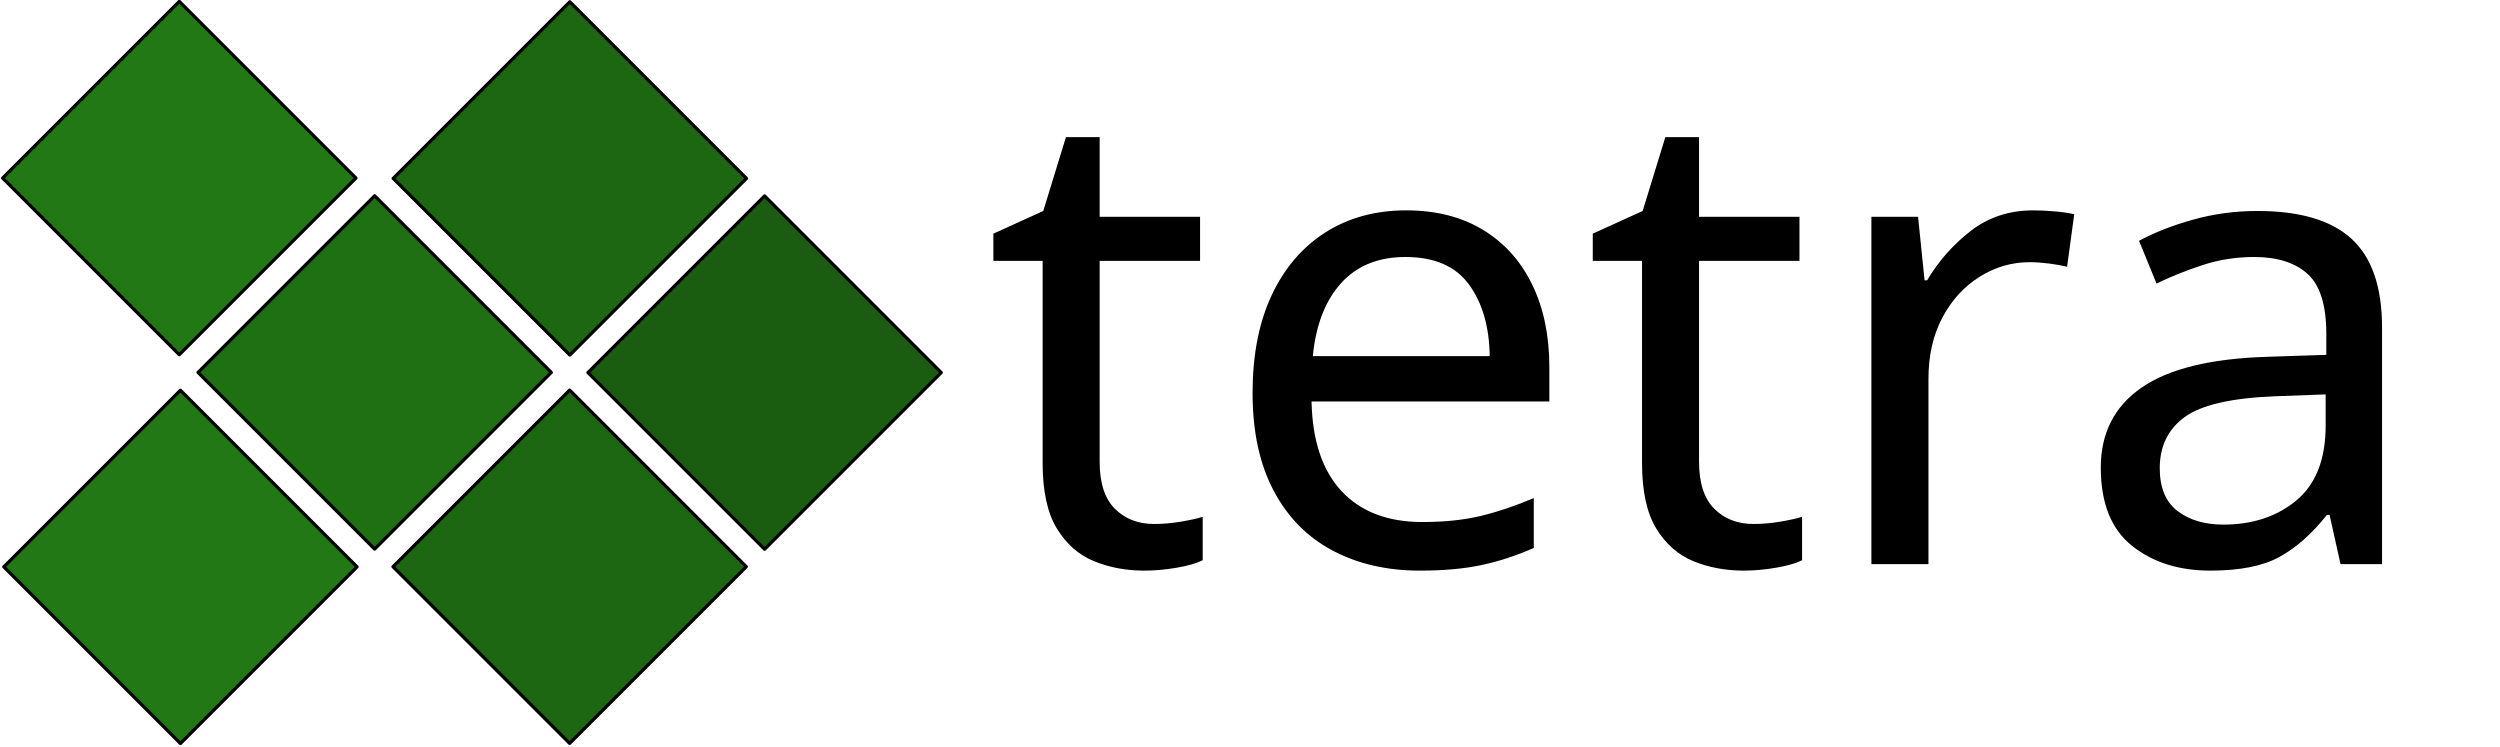
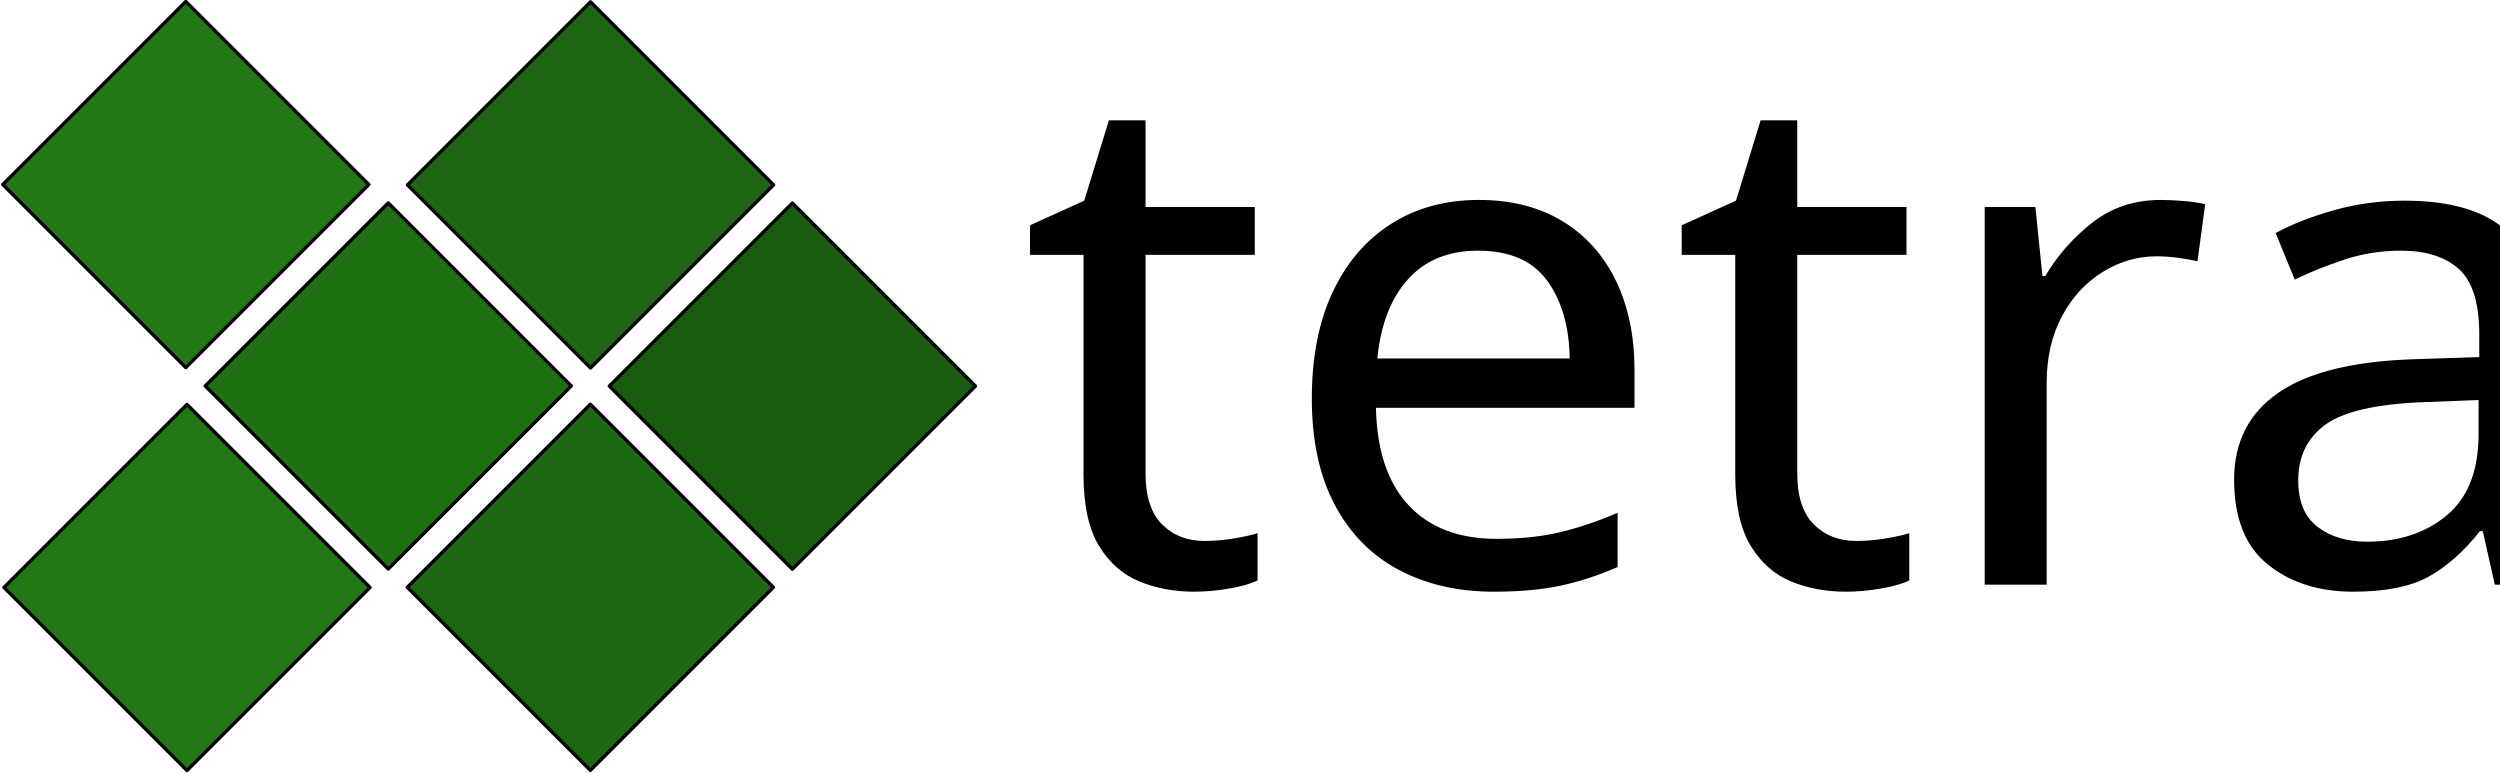
- <svg xmlns="http://www.w3.org/2000/svg" xmlns:ns1="http://www.openswatchbook.org/uri/2009/osb" width="941.36" height="281" id="svg2" version="1.1">
+ <svg xmlns="http://www.w3.org/2000/svg" xmlns:ns1="http://www.openswatchbook.org/uri/2009/osb" width="908.36" height="281" id="svg2" version="1.1">
  <defs id="defs4">
    <linearGradient id="linearGradient5219" ns1:paint="solid">
      <stop style="stop-color:#569bb0;stop-opacity:1;" offset="0" id="stop5221" />
    </linearGradient>
  </defs>
  <g id="layer1" transform="translate(0,-771.3622)">
    <g id="g3344" transform="matrix(-1,0,0,1,386.4116,259.9998)">
      <rect transform="matrix(0.7071068,-0.7071068,0.7071068,0.7071068,0,0)" y="483.417" x="-438.161" height="94.06" width="94.06" id="rect3773" style="fill:#1a5d11;fill-opacity:1;fill-rule:evenodd;stroke:#000000;stroke-width:1.225px;stroke-linecap:butt;stroke-linejoin:round;stroke-opacity:1" />
      <rect transform="matrix(0.7071068,-0.7071068,0.7071068,0.7071068,0,0)" y="483.578" x="-334.607" height="94.06" width="94.06" id="rect3773-3" style="fill:#1d6612;fill-opacity:1;fill-rule:evenodd;stroke:#000000;stroke-width:1.225px;stroke-linecap:butt;stroke-linejoin:round;stroke-opacity:1" />
      <rect transform="matrix(0.7071068,-0.7071068,0.7071068,0.7071068,0,0)" y="587.016" x="-437.948" height="94.06" width="94.06" id="rect3773-35" style="fill:#1d6612;fill-opacity:1;fill-rule:evenodd;stroke:#000000;stroke-width:1.225px;stroke-linecap:butt;stroke-linejoin:round;stroke-opacity:1" />
      <rect transform="matrix(0.7071068,-0.7071068,0.7071068,0.7071068,0,0)" y="587.204" x="-334.297" height="94.06" width="94.06" id="rect3773-7" style="fill:#1f6f13;fill-opacity:1;fill-rule:evenodd;stroke:#000000;stroke-width:1.225px;stroke-linecap:butt;stroke-linejoin:round;stroke-opacity:1" />
      <rect transform="matrix(0.7071068,-0.7071068,0.7071068,0.7071068,0,0)" y="587.463" x="-230.531" height="94.06" width="94.06" id="rect3773-8" style="fill:#227814;fill-opacity:1;fill-rule:evenodd;stroke:#000000;stroke-width:1.225px;stroke-linecap:butt;stroke-linejoin:round;stroke-opacity:1" />
      <rect transform="matrix(0.7071068,-0.7071068,0.7071068,0.7071068,0,0)" y="690.689" x="-334.358" height="94.06" width="94.06" id="rect3773-1" style="fill:#227814;fill-opacity:1;fill-rule:evenodd;stroke:#000000;stroke-width:1.225px;stroke-linecap:butt;stroke-linejoin:round;stroke-opacity:1" />
    </g>
-     <text xml:space="preserve" style="font-size:244px;font-style:normal;font-variant:normal;font-weight:normal;font-stretch:normal;text-align:start;line-height:125%;letter-spacing:0px;word-spacing:0px;writing-mode:lr-tb;text-anchor:start;fill:#000000;fill-opacity:1;stroke:none;font-family:Droid Serif;-inkscape-font-specification:Droid Serif" x="370.143" y="983.791" id="text3349">
+     <text xml:space="preserve" style="font-size:256px;font-style:normal;font-variant:normal;font-weight:normal;font-stretch:normal;text-align:start;line-height:125%;letter-spacing:0px;word-spacing:0px;writing-mode:lr-tb;text-anchor:start;fill:#000000;fill-opacity:1;stroke:none;font-family:Fira Sans;-inkscape-font-specification:Fira Sans" x="370.143" y="983.791" id="text3349">
      <tspan id="tspan3351" x="370.143" y="983.791">tetra</tspan>
    </text>
  </g>
</svg>
